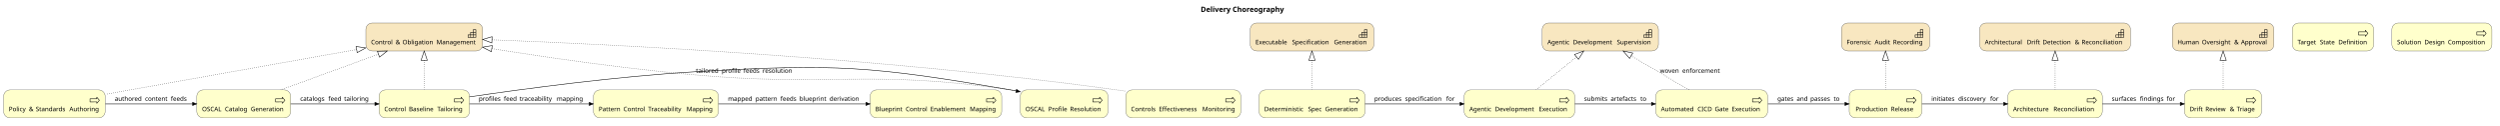
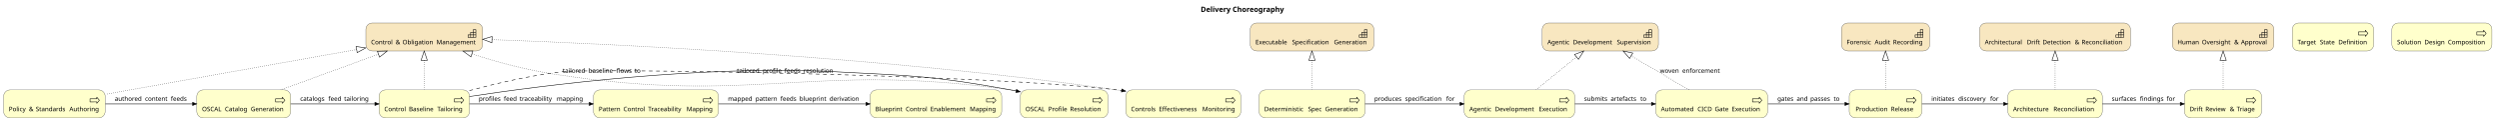
<svg xmlns="http://www.w3.org/2000/svg" version="1.1" data-diagram-type="DESCRIPTION" style="width:4819px;height:241px;background:#FFFFFF;" width="4819px" height="241px" viewBox="0 0 4819 241" zoomAndPan="magnify" preserveAspectRatio="none" contentStyleType="text/css">
  <defs />
  <g font-family="sans-serif" lengthAdjust="spacing">
    <g class="title" data-source-line="3">
      <text x="2315.392" y="22.995" fill="#000" font-size="14" textLength="181.604" font-weight="700">Delivery Choreography</text>
    </g>
    <g class="entity" data-qualified-name="e_idafba1b4ab1e756" id="ent0001" data-source-line="92">
      <rect x="2411" y="44.297" width="238.279" height="53.969" fill="#F8E7C0" style="stroke:#181818;stroke-width:0.5;" rx="12.5" ry="12.5" />
      <path d="M2631.196,56.661 A0.5,0.5 0 0 0 2630.692,57.161 L2630.692,61.686 L2626.19,61.665 A0.5,0.5 0 0 0 2625.689,62.165 L2625.689,66.718 L2621.161,66.718 A0.5,0.5 0 0 0 2620.661,67.221 L2620.708,72.157 A0.5,0.5 0 0 0 2621.208,72.651 L2636.222,72.651 A0.5,0.5 0 0 0 2636.722,72.151 L2636.699,57.184 A0.5,0.5 0 0 0 2636.201,56.684 M2631.692,57.663 L2635.698,57.683 L2635.704,61.71 L2631.692,61.69 M2626.689,62.667 L2630.692,62.686 L2630.692,66.718 L2626.689,66.718 M2631.692,62.69 L2635.698,62.71 L2635.698,66.718 L2631.692,66.718 M2621.665,67.718 L2625.689,67.718 L2625.689,71.651 L2621.705,71.651 M2626.689,67.718 L2630.693,67.718 L2630.693,71.627 L2626.689,71.627 M2631.693,67.718 L2635.714,67.718 L2635.722,71.651 L2631.693,71.651" fill="#000" />
      <text x="2421" y="85.436" fill="#000" font-size="12" textLength="66.662" font-family="Verdana">Executable</text>
      <text x="2487.662" y="85.436" fill="#000" font-size="12" font-family="Verdana"> </text>
      <text x="2491.477" y="85.436" fill="#000" font-size="12" textLength="77.045" font-family="Verdana">Specification</text>
      <text x="2568.521" y="85.436" fill="#000" font-size="12" font-family="Verdana"> </text>
      <text x="2572.336" y="85.436" fill="#000" font-size="12" textLength="66.943" font-family="Verdana">Generation</text>
    </g>
    <g class="entity" data-qualified-name="e_id4a1c34ab69d151" id="ent0002" data-source-line="92">
      <rect x="2974" y="44.297" width="223.988" height="53.969" fill="#F8E7C0" style="stroke:#181818;stroke-width:0.5;" rx="12.5" ry="12.5" />
      <path d="M3179.905,56.661 A0.5,0.5 0 0 0 3179.401,57.161 L3179.401,61.686 L3174.899,61.665 A0.5,0.5 0 0 0 3174.398,62.165 L3174.398,66.718 L3169.87,66.718 A0.5,0.5 0 0 0 3169.37,67.221 L3169.417,72.157 A0.5,0.5 0 0 0 3169.917,72.651 L3184.931,72.651 A0.5,0.5 0 0 0 3185.431,72.151 L3185.408,57.184 A0.5,0.5 0 0 0 3184.909,56.684 M3180.401,57.663 L3184.407,57.683 L3184.413,61.71 L3180.401,61.69 M3175.398,62.667 L3179.401,62.686 L3179.401,66.718 L3175.398,66.718 M3180.401,62.69 L3184.407,62.71 L3184.407,66.718 L3180.401,66.718 M3170.374,67.718 L3174.398,67.718 L3174.398,71.651 L3170.414,71.651 M3175.398,67.718 L3179.402,67.718 L3179.402,71.627 L3175.398,71.627 M3180.402,67.718 L3184.423,67.718 L3184.431,71.651 L3180.402,71.651" fill="#000" />
      <text x="2984" y="85.436" fill="#000" font-size="12" textLength="45.451" font-family="Verdana">Agentic</text>
      <text x="3029.451" y="85.436" fill="#000" font-size="12" font-family="Verdana"> </text>
      <text x="3033.266" y="85.436" fill="#000" font-size="12" textLength="80.783" font-family="Verdana">Development</text>
      <text x="3114.049" y="85.436" fill="#000" font-size="12" font-family="Verdana"> </text>
      <text x="3117.863" y="85.436" fill="#000" font-size="12" textLength="70.125" font-family="Verdana">Supervision</text>
    </g>
    <g class="entity" data-qualified-name="e_idc29413a2099958" id="ent0003" data-source-line="92">
      <rect x="3551" y="44.297" width="170.217" height="53.969" fill="#F8E7C0" style="stroke:#181818;stroke-width:0.5;" rx="12.5" ry="12.5" />
      <path d="M3703.134,56.661 A0.5,0.5 0 0 0 3702.63,57.161 L3702.63,61.686 L3698.128,61.665 A0.5,0.5 0 0 0 3697.626,62.165 L3697.626,66.718 L3693.099,66.718 A0.5,0.5 0 0 0 3692.598,67.221 L3692.645,72.157 A0.5,0.5 0 0 0 3693.146,72.651 L3708.16,72.651 A0.5,0.5 0 0 0 3708.66,72.151 L3708.636,57.184 A0.5,0.5 0 0 0 3708.138,56.684 M3703.63,57.663 L3707.636,57.683 L3707.642,61.71 L3703.63,61.69 M3698.626,62.667 L3702.63,62.686 L3702.63,66.718 L3698.626,66.718 M3703.63,62.69 L3707.636,62.71 L3707.636,66.718 L3703.63,66.718 M3693.603,67.718 L3697.626,67.718 L3697.626,71.651 L3693.642,71.651 M3698.626,67.718 L3702.63,67.718 L3702.63,71.627 L3698.626,71.627 M3703.63,67.718 L3707.652,67.718 L3707.659,71.651 L3703.63,71.651" fill="#000" />
      <text x="3561" y="85.436" fill="#000" font-size="12" textLength="50.35" font-family="Verdana">Forensic</text>
      <text x="3611.35" y="85.436" fill="#000" font-size="12" font-family="Verdana"> </text>
      <text x="3615.164" y="85.436" fill="#000" font-size="12" textLength="31.471" font-family="Verdana">Audit</text>
      <text x="3646.635" y="85.436" fill="#000" font-size="12" font-family="Verdana"> </text>
      <text x="3650.449" y="85.436" fill="#000" font-size="12" textLength="60.768" font-family="Verdana">Recording</text>
    </g>
    <g class="entity" data-qualified-name="e_id41aa3eb894c852" id="ent0004" data-source-line="92">
      <rect x="3817.5" y="44.297" width="290.85" height="53.969" fill="#F8E7C0" style="stroke:#181818;stroke-width:0.5;" rx="12.5" ry="12.5" />
      <path d="M4090.267,56.661 A0.5,0.5 0 0 0 4089.763,57.161 L4089.763,61.686 L4085.261,61.665 A0.5,0.5 0 0 0 4084.759,62.165 L4084.759,66.718 L4080.231,66.718 A0.5,0.5 0 0 0 4079.731,67.221 L4079.778,72.157 A0.5,0.5 0 0 0 4080.279,72.651 L4095.293,72.651 A0.5,0.5 0 0 0 4095.793,72.151 L4095.769,57.184 A0.5,0.5 0 0 0 4095.271,56.684 M4090.763,57.663 L4094.769,57.683 L4094.774,61.71 L4090.763,61.69 M4085.759,62.667 L4089.763,62.686 L4089.763,66.718 L4085.759,66.718 M4090.763,62.69 L4094.769,62.71 L4094.769,66.718 L4090.763,66.718 M4080.736,67.718 L4084.759,67.718 L4084.759,71.651 L4080.775,71.651 M4085.759,67.718 L4089.763,67.718 L4089.763,71.627 L4085.759,71.627 M4090.763,67.718 L4094.784,67.718 L4094.792,71.651 L4090.763,71.651" fill="#000" />
      <text x="3827.5" y="85.436" fill="#000" font-size="12" textLength="77.297" font-family="Verdana">Architectural</text>
      <text x="3904.797" y="85.436" fill="#000" font-size="12" font-family="Verdana"> </text>
      <text x="3908.611" y="85.436" fill="#000" font-size="12" textLength="26.438" font-family="Verdana">Drift</text>
      <text x="3935.049" y="85.436" fill="#000" font-size="12" font-family="Verdana"> </text>
      <text x="3938.863" y="85.436" fill="#000" font-size="12" textLength="58.295" font-family="Verdana">Detection</text>
      <text x="3997.158" y="85.436" fill="#000" font-size="12" font-family="Verdana"> </text>
      <text x="4000.973" y="85.436" fill="#000" font-size="12" font-family="Verdana">&amp;</text>
      <text x="4010.33" y="85.436" fill="#000" font-size="12" font-family="Verdana"> </text>
      <text x="4014.145" y="85.436" fill="#000" font-size="12" textLength="84.205" font-family="Verdana">Reconciliation</text>
    </g>
    <g class="entity" data-qualified-name="e_id08f340a094e552" id="ent0005" data-source-line="92">
      <rect x="4189" y="44.297" width="195.963" height="53.969" fill="#F8E7C0" style="stroke:#181818;stroke-width:0.5;" rx="12.5" ry="12.5" />
      <path d="M4366.88,56.661 A0.5,0.5 0 0 0 4366.376,57.161 L4366.376,61.686 L4361.874,61.665 A0.5,0.5 0 0 0 4361.372,62.165 L4361.372,66.718 L4356.845,66.718 A0.5,0.5 0 0 0 4356.345,67.221 L4356.392,72.157 A0.5,0.5 0 0 0 4356.892,72.651 L4371.906,72.651 A0.5,0.5 0 0 0 4372.406,72.151 L4372.382,57.184 A0.5,0.5 0 0 0 4371.884,56.684 M4367.376,57.663 L4371.382,57.683 L4371.388,61.71 L4367.376,61.69 M4362.372,62.667 L4366.376,62.686 L4366.376,66.718 L4362.372,66.718 M4367.376,62.69 L4371.382,62.71 L4371.382,66.718 L4367.376,66.718 M4357.349,67.718 L4361.372,67.718 L4361.372,71.651 L4357.388,71.651 M4362.372,67.718 L4366.376,67.718 L4366.376,71.627 L4362.372,71.627 M4367.376,67.718 L4371.398,67.718 L4371.406,71.651 L4367.376,71.651" fill="#000" />
      <text x="4199" y="85.436" fill="#000" font-size="12" textLength="43.277" font-family="Verdana">Human</text>
      <text x="4242.277" y="85.436" fill="#000" font-size="12" font-family="Verdana"> </text>
      <text x="4246.092" y="85.436" fill="#000" font-size="12" textLength="58.377" font-family="Verdana">Oversight</text>
      <text x="4304.469" y="85.436" fill="#000" font-size="12" font-family="Verdana"> </text>
      <text x="4308.283" y="85.436" fill="#000" font-size="12" font-family="Verdana">&amp;</text>
      <text x="4317.641" y="85.436" fill="#000" font-size="12" font-family="Verdana"> </text>
      <text x="4321.455" y="85.436" fill="#000" font-size="12" textLength="53.508" font-family="Verdana">Approval</text>
    </g>
    <g class="entity" data-qualified-name="e_id72468b5b403450" id="ent0006" data-source-line="92">
      <rect x="705.5" y="44.297" width="225.178" height="53.969" fill="#F8E7C0" style="stroke:#181818;stroke-width:0.5;" rx="12.5" ry="12.5" />
      <path d="M912.595,56.661 A0.5,0.5 0 0 0 912.091,57.161 L912.091,61.686 L907.589,61.665 A0.5,0.5 0 0 0 907.087,62.165 L907.087,66.718 L902.56,66.718 A0.5,0.5 0 0 0 902.059,67.221 L902.106,72.157 A0.5,0.5 0 0 0 902.607,72.651 L917.621,72.651 A0.5,0.5 0 0 0 918.121,72.151 L918.097,57.184 A0.5,0.5 0 0 0 917.599,56.684 M913.091,57.663 L917.097,57.683 L917.103,61.71 L913.091,61.69 M908.087,62.667 L912.091,62.686 L912.091,66.718 L908.087,66.718 M913.091,62.69 L917.097,62.71 L917.097,66.718 L913.091,66.718 M903.064,67.718 L907.087,67.718 L907.087,71.651 L903.103,71.651 M908.087,67.718 L912.091,67.718 L912.091,71.627 L908.087,71.627 M913.091,67.718 L917.113,67.718 L917.12,71.651 L913.091,71.651" fill="#000" />
      <text x="715.5" y="85.436" fill="#000" font-size="12" textLength="43.641" font-family="Verdana">Control</text>
      <text x="759.141" y="85.436" fill="#000" font-size="12" font-family="Verdana"> </text>
      <text x="762.955" y="85.436" fill="#000" font-size="12" font-family="Verdana">&amp;</text>
      <text x="772.313" y="85.436" fill="#000" font-size="12" font-family="Verdana"> </text>
      <text x="776.127" y="85.436" fill="#000" font-size="12" textLength="61.688" font-family="Verdana">Obligation</text>
      <text x="837.814" y="85.436" fill="#000" font-size="12" font-family="Verdana"> </text>
      <text x="841.629" y="85.436" fill="#000" font-size="12" textLength="79.049" font-family="Verdana">Management</text>
    </g>
    <g class="entity" data-qualified-name="e_id65467a0befb959" id="ent0007" data-source-line="127">
      <rect x="2428" y="173.297" width="204.283" height="53.969" fill="#FFC" style="stroke:#181818;stroke-width:0.5;" rx="12.5" ry="12.5" />
      <path d="M2616.012,186.797 A0.5,0.5 0 0 0 2615.684,187.271 L2615.709,189.908 L2603.152,189.912 A0.5,0.5 0 0 0 2602.652,190.412 L2602.649,196.461 A0.5,0.5 0 0 0 2603.151,196.961 L2615.68,196.914 L2615.68,199.24 A0.5,0.5 0 0 0 2616.562,199.561 L2621.556,193.607 A0.5,0.5 0 0 0 2621.558,192.967 L2616.568,186.947 A0.5,0.5 0 0 0 2616.012,186.797 M2616.698,188.67 L2620.524,193.285 L2616.68,197.865 L2616.68,196.412 A0.5,0.5 0 0 0 2616.178,195.912 L2603.649,195.959 L2603.653,190.912 L2616.214,190.908 A0.5,0.5 0 0 0 2616.714,190.404" fill="#000" />
      <text x="2438" y="214.436" fill="#000" font-size="12" textLength="80.496" font-family="Verdana">Deterministic</text>
      <text x="2518.496" y="214.436" fill="#000" font-size="12" font-family="Verdana"> </text>
      <text x="2522.311" y="214.436" fill="#000" font-size="12" textLength="29.215" font-family="Verdana">Spec</text>
      <text x="2551.525" y="214.436" fill="#000" font-size="12" font-family="Verdana"> </text>
      <text x="2555.34" y="214.436" fill="#000" font-size="12" textLength="66.943" font-family="Verdana">Generation</text>
    </g>
    <g class="entity" data-qualified-name="e_id0ee6a752deff52" id="ent0008" data-source-line="127">
      <rect x="2823.5" y="173.297" width="213.119" height="53.969" fill="#FFC" style="stroke:#181818;stroke-width:0.5;" rx="12.5" ry="12.5" />
      <path d="M3020.348,186.797 A0.5,0.5 0 0 0 3020.02,187.271 L3020.045,189.908 L3007.488,189.912 A0.5,0.5 0 0 0 3006.988,190.412 L3006.985,196.461 A0.5,0.5 0 0 0 3007.486,196.961 L3020.015,196.914 L3020.015,199.24 A0.5,0.5 0 0 0 3020.898,199.561 L3025.892,193.607 A0.5,0.5 0 0 0 3025.894,192.967 L3020.904,186.947 A0.5,0.5 0 0 0 3020.348,186.797 M3021.034,188.67 L3024.86,193.285 L3021.016,197.865 L3021.016,196.412 A0.5,0.5 0 0 0 3020.514,195.912 L3007.985,195.959 L3007.989,190.912 L3020.55,190.908 A0.5,0.5 0 0 0 3021.05,190.404" fill="#000" />
      <text x="2833.5" y="214.436" fill="#000" font-size="12" textLength="45.451" font-family="Verdana">Agentic</text>
      <text x="2878.951" y="214.436" fill="#000" font-size="12" font-family="Verdana"> </text>
      <text x="2882.766" y="214.436" fill="#000" font-size="12" textLength="80.783" font-family="Verdana">Development</text>
      <text x="2963.549" y="214.436" fill="#000" font-size="12" font-family="Verdana"> </text>
      <text x="2967.363" y="214.436" fill="#000" font-size="12" textLength="59.256" font-family="Verdana">Execution</text>
    </g>
    <g class="entity" data-qualified-name="e_id799f46ebb7e15b" id="ent0009" data-source-line="127">
      <rect x="3193" y="173.297" width="215.586" height="53.969" fill="#FFC" style="stroke:#181818;stroke-width:0.5;" rx="12.5" ry="12.5" />
      <path d="M3392.315,186.797 A0.5,0.5 0 0 0 3391.987,187.271 L3392.012,189.908 L3379.455,189.912 A0.5,0.5 0 0 0 3378.955,190.412 L3378.951,196.461 A0.5,0.5 0 0 0 3379.453,196.961 L3391.982,196.914 L3391.982,199.24 A0.5,0.5 0 0 0 3392.865,199.561 L3397.859,193.607 A0.5,0.5 0 0 0 3397.861,192.967 L3392.871,186.947 A0.5,0.5 0 0 0 3392.314,186.797 M3393,188.67 L3396.827,193.285 L3392.983,197.865 L3392.983,196.412 A0.5,0.5 0 0 0 3392.481,195.912 L3379.952,195.959 L3379.956,190.912 L3392.517,190.908 A0.5,0.5 0 0 0 3393.017,190.404" fill="#000" />
      <text x="3203" y="214.436" fill="#000" font-size="12" textLength="66.609" font-family="Verdana">Automated</text>
      <text x="3269.609" y="214.436" fill="#000" font-size="12" font-family="Verdana"> </text>
      <text x="3273.424" y="214.436" fill="#000" font-size="12" textLength="29.537" font-family="Verdana">CICD</text>
      <text x="3302.961" y="214.436" fill="#000" font-size="12" font-family="Verdana"> </text>
      <text x="3306.775" y="214.436" fill="#000" font-size="12" textLength="28.74" font-family="Verdana">Gate</text>
      <text x="3335.516" y="214.436" fill="#000" font-size="12" font-family="Verdana"> </text>
      <text x="3339.33" y="214.436" fill="#000" font-size="12" textLength="59.256" font-family="Verdana">Execution</text>
    </g>
    <g class="entity" data-qualified-name="e_id9459a13c29ec5d" id="ent0010" data-source-line="127">
      <rect x="3566" y="173.297" width="140" height="53.969" fill="#FFC" style="stroke:#181818;stroke-width:0.5;" rx="12.5" ry="12.5" />
      <path d="M3689.729,186.797 A0.5,0.5 0 0 0 3689.401,187.271 L3689.426,189.908 L3676.869,189.912 A0.5,0.5 0 0 0 3676.369,190.412 L3676.365,196.461 A0.5,0.5 0 0 0 3676.867,196.961 L3689.396,196.914 L3689.396,199.24 A0.5,0.5 0 0 0 3690.279,199.561 L3695.273,193.607 A0.5,0.5 0 0 0 3695.275,192.967 L3690.285,186.947 A0.5,0.5 0 0 0 3689.728,186.797 M3690.415,188.67 L3694.241,193.285 L3690.397,197.865 L3690.397,196.412 A0.5,0.5 0 0 0 3689.895,195.912 L3677.366,195.959 L3677.37,190.912 L3689.931,190.908 A0.5,0.5 0 0 0 3690.431,190.404" fill="#000" />
      <text x="3578.221" y="214.436" fill="#000" font-size="12" textLength="64.318" font-family="Verdana">Production</text>
      <text x="3642.539" y="214.436" fill="#000" font-size="12" font-family="Verdana"> </text>
      <text x="3646.354" y="214.436" fill="#000" font-size="12" textLength="47.426" font-family="Verdana">Release</text>
    </g>
    <g class="entity" data-qualified-name="e_id3a7a27eefeb751" id="ent0011" data-source-line="127">
      <rect x="3872" y="173.297" width="182.012" height="53.969" fill="#FFC" style="stroke:#181818;stroke-width:0.5;" rx="12.5" ry="12.5" />
      <path d="M4037.741,186.797 A0.5,0.5 0 0 0 4037.413,187.271 L4037.438,189.908 L4024.881,189.912 A0.5,0.5 0 0 0 4024.381,190.412 L4024.377,196.461 A0.5,0.5 0 0 0 4024.879,196.961 L4037.408,196.914 L4037.408,199.24 A0.5,0.5 0 0 0 4038.291,199.561 L4043.285,193.607 A0.5,0.5 0 0 0 4043.287,192.967 L4038.297,186.947 A0.5,0.5 0 0 0 4037.74,186.797 M4038.426,188.67 L4042.252,193.285 L4038.409,197.865 L4038.409,196.412 A0.5,0.5 0 0 0 4037.907,195.912 L4025.378,195.959 L4025.382,190.912 L4037.943,190.908 A0.5,0.5 0 0 0 4038.443,190.404" fill="#000" />
      <text x="3882" y="214.436" fill="#000" font-size="12" textLength="73.992" font-family="Verdana">Architecture</text>
      <text x="3955.992" y="214.436" fill="#000" font-size="12" font-family="Verdana"> </text>
      <text x="3959.807" y="214.436" fill="#000" font-size="12" textLength="84.205" font-family="Verdana">Reconciliation</text>
    </g>
    <g class="entity" data-qualified-name="e_id33612ed603b85e" id="ent0012" data-source-line="127">
      <rect x="4212.5" y="173.297" width="148.543" height="53.969" fill="#FFC" style="stroke:#181818;stroke-width:0.5;" rx="12.5" ry="12.5" />
      <path d="M4344.772,186.797 A0.5,0.5 0 0 0 4344.444,187.271 L4344.469,189.908 L4331.912,189.912 A0.5,0.5 0 0 0 4331.412,190.412 L4331.408,196.461 A0.5,0.5 0 0 0 4331.91,196.961 L4344.439,196.914 L4344.439,199.24 A0.5,0.5 0 0 0 4345.322,199.561 L4350.316,193.607 A0.5,0.5 0 0 0 4350.318,192.967 L4345.328,186.947 A0.5,0.5 0 0 0 4344.771,186.797 M4345.458,188.67 L4349.284,193.285 L4345.44,197.865 L4345.44,196.412 A0.5,0.5 0 0 0 4344.938,195.912 L4332.409,195.959 L4332.413,190.912 L4344.974,190.908 A0.5,0.5 0 0 0 4345.474,190.404" fill="#000" />
      <text x="4222.5" y="214.436" fill="#000" font-size="12" textLength="26.438" font-family="Verdana">Drift</text>
      <text x="4248.938" y="214.436" fill="#000" font-size="12" font-family="Verdana"> </text>
      <text x="4252.752" y="214.436" fill="#000" font-size="12" textLength="43.354" font-family="Verdana">Review</text>
      <text x="4296.105" y="214.436" fill="#000" font-size="12" font-family="Verdana"> </text>
      <text x="4299.92" y="214.436" fill="#000" font-size="12" font-family="Verdana">&amp;</text>
      <text x="4309.277" y="214.436" fill="#000" font-size="12" font-family="Verdana"> </text>
      <text x="4313.092" y="214.436" fill="#000" font-size="12" textLength="37.951" font-family="Verdana">Triage</text>
    </g>
    <g class="entity" data-qualified-name="e_id395c9c2923aa56" id="ent0013" data-source-line="127">
      <rect x="4420.5" y="44.297" width="156.822" height="53.969" fill="#FFC" style="stroke:#181818;stroke-width:0.5;" rx="12.5" ry="12.5" />
      <path d="M4561.051,57.797 A0.5,0.5 0 0 0 4560.723,58.271 L4560.749,60.908 L4548.192,60.912 A0.5,0.5 0 0 0 4547.692,61.412 L4547.688,67.461 A0.5,0.5 0 0 0 4548.19,67.961 L4560.719,67.914 L4560.719,70.24 A0.5,0.5 0 0 0 4561.601,70.561 L4566.595,64.607 A0.5,0.5 0 0 0 4566.597,63.967 L4561.607,57.947 A0.5,0.5 0 0 0 4561.051,57.797 M4561.737,59.67 L4565.563,64.285 L4561.719,68.865 L4561.719,67.412 A0.5,0.5 0 0 0 4561.217,66.912 L4548.688,66.959 L4548.692,61.912 L4561.253,61.908 A0.5,0.5 0 0 0 4561.753,61.404" fill="#000" />
      <text x="4430.5" y="85.436" fill="#000" font-size="12" textLength="39.322" font-family="Verdana">Target</text>
      <text x="4469.822" y="85.436" fill="#000" font-size="12" font-family="Verdana"> </text>
      <text x="4473.637" y="85.436" fill="#000" font-size="12" textLength="31.764" font-family="Verdana">State</text>
      <text x="4505.4" y="85.436" fill="#000" font-size="12" font-family="Verdana"> </text>
      <text x="4509.215" y="85.436" fill="#000" font-size="12" textLength="58.107" font-family="Verdana">Definition</text>
    </g>
    <g class="entity" data-qualified-name="e_id4991c823f6d55b" id="ent0014" data-source-line="127">
      <rect x="4612.5" y="44.297" width="192.887" height="53.969" fill="#FFC" style="stroke:#181818;stroke-width:0.5;" rx="12.5" ry="12.5" />
      <path d="M4789.116,57.797 A0.5,0.5 0 0 0 4788.788,58.271 L4788.813,60.908 L4776.256,60.912 A0.5,0.5 0 0 0 4775.756,61.412 L4775.752,67.461 A0.5,0.5 0 0 0 4776.254,67.961 L4788.783,67.914 L4788.783,70.24 A0.5,0.5 0 0 0 4789.666,70.561 L4794.66,64.607 A0.5,0.5 0 0 0 4794.662,63.967 L4789.672,57.947 A0.5,0.5 0 0 0 4789.115,57.797 M4789.801,59.67 L4793.627,64.285 L4789.784,68.865 L4789.784,67.412 A0.5,0.5 0 0 0 4789.282,66.912 L4776.753,66.959 L4776.757,61.912 L4789.318,61.908 A0.5,0.5 0 0 0 4789.818,61.404" fill="#000" />
      <text x="4622.5" y="85.436" fill="#000" font-size="12" textLength="48.885" font-family="Verdana">Solution</text>
      <text x="4671.385" y="85.436" fill="#000" font-size="12" font-family="Verdana"> </text>
      <text x="4675.199" y="85.436" fill="#000" font-size="12" textLength="41.432" font-family="Verdana">Design</text>
      <text x="4716.631" y="85.436" fill="#000" font-size="12" font-family="Verdana"> </text>
      <text x="4720.445" y="85.436" fill="#000" font-size="12" textLength="74.941" font-family="Verdana">Composition</text>
    </g>
    <g class="entity" data-qualified-name="e_id14fa9f783d5350" id="ent0015" data-source-line="127">
      <rect x="7" y="173.297" width="195.758" height="53.969" fill="#FFC" style="stroke:#181818;stroke-width:0.5;" rx="12.5" ry="12.5" />
      <path d="M186.487,186.797 A0.5,0.5 0 0 0 186.159,187.271 L186.184,189.908 L173.627,189.912 A0.5,0.5 0 0 0 173.127,190.412 L173.123,196.461 A0.5,0.5 0 0 0 173.625,196.961 L186.154,196.914 L186.154,199.24 A0.5,0.5 0 0 0 187.037,199.561 L192.031,193.607 A0.5,0.5 0 0 0 192.033,192.967 L187.043,186.947 A0.5,0.5 0 0 0 186.486,186.797 M187.172,188.67 L190.999,193.285 L187.155,197.865 L187.155,196.412 A0.5,0.5 0 0 0 186.653,195.912 L174.124,195.959 L174.128,190.912 L186.689,190.908 A0.5,0.5 0 0 0 187.189,190.404" fill="#000" />
      <text x="17" y="214.436" fill="#000" font-size="12" textLength="34.945" font-family="Verdana">Policy</text>
      <text x="51.945" y="214.436" fill="#000" font-size="12" font-family="Verdana"> </text>
      <text x="55.76" y="214.436" fill="#000" font-size="12" font-family="Verdana">&amp;</text>
      <text x="65.117" y="214.436" fill="#000" font-size="12" font-family="Verdana"> </text>
      <text x="68.932" y="214.436" fill="#000" font-size="12" textLength="61.055" font-family="Verdana">Standards</text>
      <text x="129.986" y="214.436" fill="#000" font-size="12" font-family="Verdana"> </text>
      <text x="133.801" y="214.436" fill="#000" font-size="12" textLength="58.957" font-family="Verdana">Authoring</text>
    </g>
    <g class="entity" data-qualified-name="e_idfeca8b2013795e" id="ent0016" data-source-line="127">
      <rect x="379.5" y="173.297" width="180.992" height="53.969" fill="#FFC" style="stroke:#181818;stroke-width:0.5;" rx="12.5" ry="12.5" />
      <path d="M544.221,186.797 A0.5,0.5 0 0 0 543.893,187.271 L543.918,189.908 L531.361,189.912 A0.5,0.5 0 0 0 530.861,190.412 L530.858,196.461 A0.5,0.5 0 0 0 531.36,196.961 L543.889,196.914 L543.889,199.24 A0.5,0.5 0 0 0 544.771,199.561 L549.765,193.607 A0.5,0.5 0 0 0 549.767,192.967 L544.777,186.947 A0.5,0.5 0 0 0 544.221,186.797 M544.907,188.67 L548.733,193.285 L544.889,197.865 L544.889,196.412 A0.5,0.5 0 0 0 544.387,195.912 L531.858,195.959 L531.862,190.912 L544.423,190.908 A0.5,0.5 0 0 0 544.923,190.404" fill="#000" />
      <text x="389.5" y="214.436" fill="#000" font-size="12" textLength="40.336" font-family="Verdana">OSCAL</text>
      <text x="429.836" y="214.436" fill="#000" font-size="12" font-family="Verdana"> </text>
      <text x="433.65" y="214.436" fill="#000" font-size="12" textLength="46.084" font-family="Verdana">Catalog</text>
      <text x="479.734" y="214.436" fill="#000" font-size="12" font-family="Verdana"> </text>
      <text x="483.549" y="214.436" fill="#000" font-size="12" textLength="66.943" font-family="Verdana">Generation</text>
    </g>
    <g class="entity" data-qualified-name="e_id5bcc1abc98d154" id="ent0017" data-source-line="127">
      <rect x="731" y="173.297" width="174.33" height="53.969" fill="#FFC" style="stroke:#181818;stroke-width:0.5;" rx="12.5" ry="12.5" />
      <path d="M889.059,186.797 A0.5,0.5 0 0 0 888.731,187.271 L888.756,189.908 L876.199,189.912 A0.5,0.5 0 0 0 875.699,190.412 L875.695,196.461 A0.5,0.5 0 0 0 876.197,196.961 L888.726,196.914 L888.726,199.24 A0.5,0.5 0 0 0 889.609,199.561 L894.603,193.607 A0.5,0.5 0 0 0 894.605,192.967 L889.615,186.947 A0.5,0.5 0 0 0 889.058,186.797 M889.745,188.67 L893.571,193.285 L889.727,197.865 L889.727,196.412 A0.5,0.5 0 0 0 889.225,195.912 L876.696,195.959 L876.7,190.912 L889.261,190.908 A0.5,0.5 0 0 0 889.761,190.404" fill="#000" />
      <text x="741" y="214.436" fill="#000" font-size="12" textLength="43.641" font-family="Verdana">Control</text>
      <text x="784.641" y="214.436" fill="#000" font-size="12" font-family="Verdana"> </text>
      <text x="788.455" y="214.436" fill="#000" font-size="12" textLength="50.877" font-family="Verdana">Baseline</text>
      <text x="839.332" y="214.436" fill="#000" font-size="12" font-family="Verdana"> </text>
      <text x="843.146" y="214.436" fill="#000" font-size="12" textLength="52.184" font-family="Verdana">Tailoring</text>
    </g>
    <g class="entity" data-qualified-name="e_id57b0ad85b82a5e" id="ent0018" data-source-line="127">
      <rect x="1967.5" y="173.297" width="168.992" height="53.969" fill="#FFC" style="stroke:#181818;stroke-width:0.5;" rx="12.5" ry="12.5" />
      <path d="M2120.221,186.797 A0.5,0.5 0 0 0 2119.893,187.271 L2119.918,189.908 L2107.361,189.912 A0.5,0.5 0 0 0 2106.861,190.412 L2106.858,196.461 A0.5,0.5 0 0 0 2107.36,196.961 L2119.889,196.914 L2119.889,199.24 A0.5,0.5 0 0 0 2120.771,199.561 L2125.765,193.607 A0.5,0.5 0 0 0 2125.767,192.967 L2120.777,186.947 A0.5,0.5 0 0 0 2120.221,186.797 M2120.907,188.67 L2124.733,193.285 L2120.889,197.865 L2120.889,196.412 A0.5,0.5 0 0 0 2120.387,195.912 L2107.858,195.959 L2107.862,190.912 L2120.423,190.908 A0.5,0.5 0 0 0 2120.923,190.404" fill="#000" />
      <text x="1977.5" y="214.436" fill="#000" font-size="12" textLength="40.336" font-family="Verdana">OSCAL</text>
      <text x="2017.836" y="214.436" fill="#000" font-size="12" font-family="Verdana"> </text>
      <text x="2021.65" y="214.436" fill="#000" font-size="12" textLength="37.787" font-family="Verdana">Profile</text>
      <text x="2059.438" y="214.436" fill="#000" font-size="12" font-family="Verdana"> </text>
      <text x="2063.252" y="214.436" fill="#000" font-size="12" textLength="63.24" font-family="Verdana">Resolution</text>
    </g>
    <g class="entity" data-qualified-name="e_id65065ee24d3c54" id="ent0019" data-source-line="127">
      <rect x="1144.5" y="173.297" width="240.881" height="53.969" fill="#FFC" style="stroke:#181818;stroke-width:0.5;" rx="12.5" ry="12.5" />
      <path d="M1369.11,186.797 A0.5,0.5 0 0 0 1368.782,187.271 L1368.807,189.908 L1356.25,189.912 A0.5,0.5 0 0 0 1355.75,190.412 L1355.746,196.461 A0.5,0.5 0 0 0 1356.248,196.961 L1368.777,196.914 L1368.777,199.24 A0.5,0.5 0 0 0 1369.66,199.561 L1374.654,193.607 A0.5,0.5 0 0 0 1374.656,192.967 L1369.666,186.947 A0.5,0.5 0 0 0 1369.109,186.797 M1369.795,188.67 L1373.622,193.285 L1369.778,197.865 L1369.778,196.412 A0.5,0.5 0 0 0 1369.276,195.912 L1356.747,195.959 L1356.751,190.912 L1369.312,190.908 A0.5,0.5 0 0 0 1369.812,190.404" fill="#000" />
      <text x="1154.5" y="214.436" fill="#000" font-size="12" textLength="43.922" font-family="Verdana">Pattern</text>
      <text x="1198.422" y="214.436" fill="#000" font-size="12" font-family="Verdana"> </text>
      <text x="1202.236" y="214.436" fill="#000" font-size="12" textLength="43.641" font-family="Verdana">Control</text>
      <text x="1245.877" y="214.436" fill="#000" font-size="12" font-family="Verdana"> </text>
      <text x="1249.691" y="214.436" fill="#000" font-size="12" textLength="70.377" font-family="Verdana">Traceability</text>
      <text x="1320.068" y="214.436" fill="#000" font-size="12" font-family="Verdana"> </text>
      <text x="1323.883" y="214.436" fill="#000" font-size="12" textLength="51.498" font-family="Verdana">Mapping</text>
    </g>
    <g class="entity" data-qualified-name="e_id378927722a8d5a" id="ent0020" data-source-line="127">
      <rect x="1678" y="173.297" width="253.59" height="53.969" fill="#FFC" style="stroke:#181818;stroke-width:0.5;" rx="12.5" ry="12.5" />
      <path d="M1915.319,186.797 A0.5,0.5 0 0 0 1914.991,187.271 L1915.016,189.908 L1902.459,189.912 A0.5,0.5 0 0 0 1901.959,190.412 L1901.955,196.461 A0.5,0.5 0 0 0 1902.457,196.961 L1914.986,196.914 L1914.986,199.24 A0.5,0.5 0 0 0 1915.869,199.561 L1920.863,193.607 A0.5,0.5 0 0 0 1920.865,192.967 L1915.875,186.947 A0.5,0.5 0 0 0 1915.318,186.797 M1916.004,188.67 L1919.831,193.285 L1915.987,197.865 L1915.987,196.412 A0.5,0.5 0 0 0 1915.485,195.912 L1902.956,195.959 L1902.96,190.912 L1915.521,190.908 A0.5,0.5 0 0 0 1916.021,190.404" fill="#000" />
      <text x="1688" y="214.436" fill="#000" font-size="12" textLength="54.75" font-family="Verdana">Blueprint</text>
      <text x="1742.75" y="214.436" fill="#000" font-size="12" font-family="Verdana"> </text>
      <text x="1746.564" y="214.436" fill="#000" font-size="12" textLength="43.641" font-family="Verdana">Control</text>
      <text x="1790.205" y="214.436" fill="#000" font-size="12" font-family="Verdana"> </text>
      <text x="1794.02" y="214.436" fill="#000" font-size="12" textLength="72.258" font-family="Verdana">Enablement</text>
      <text x="1866.277" y="214.436" fill="#000" font-size="12" font-family="Verdana"> </text>
      <text x="1870.092" y="214.436" fill="#000" font-size="12" textLength="51.498" font-family="Verdana">Mapping</text>
    </g>
    <g class="entity" data-qualified-name="e_id18a08f8aff8057" id="ent0021" data-source-line="127">
      <rect x="2171" y="173.297" width="221.721" height="53.969" fill="#FFC" style="stroke:#181818;stroke-width:0.5;" rx="12.5" ry="12.5" />
      <path d="M2376.45,186.797 A0.5,0.5 0 0 0 2376.122,187.271 L2376.147,189.908 L2363.59,189.912 A0.5,0.5 0 0 0 2363.09,190.412 L2363.086,196.461 A0.5,0.5 0 0 0 2363.588,196.961 L2376.117,196.914 L2376.117,199.24 A0.5,0.5 0 0 0 2377,199.561 L2381.994,193.607 A0.5,0.5 0 0 0 2381.996,192.967 L2377.006,186.947 A0.5,0.5 0 0 0 2376.449,186.797 M2377.135,188.67 L2380.961,193.285 L2377.118,197.865 L2377.118,196.412 A0.5,0.5 0 0 0 2376.616,195.912 L2364.087,195.959 L2364.091,190.912 L2376.652,190.908 A0.5,0.5 0 0 0 2377.152,190.404" fill="#000" />
      <text x="2181" y="214.436" fill="#000" font-size="12" textLength="49.893" font-family="Verdana">Controls</text>
      <text x="2230.893" y="214.436" fill="#000" font-size="12" font-family="Verdana"> </text>
      <text x="2234.707" y="214.436" fill="#000" font-size="12" textLength="80.027" font-family="Verdana">Effectiveness</text>
      <text x="2314.734" y="214.436" fill="#000" font-size="12" font-family="Verdana"> </text>
      <text x="2318.549" y="214.436" fill="#000" font-size="12" textLength="64.172" font-family="Verdana">Monitoring</text>
    </g>
    <g class="link" data-entity-1="ent0001" data-entity-2="ent0007" id="lnk23" data-source-line="349" data-link-type="extension">
      <path d="M2530,116.307 C2530,138.077 2530,151.007 2530,172.887" style="stroke:#000;stroke-width:1;stroke-dasharray:1,3;" fill="none" id="e_idafba1b4ab1e756-backto-e_id65467a0befb959" />
      <polygon points="2530,98.307,2524,116.307,2536,116.307,2530,98.307" fill="none" style="stroke:#000;stroke-width:1;stroke-linejoin:miter;stroke-miterlimit:10;" />
      <text x="2531" y="140.436" fill="#000" font-size="12" font-family="Verdana"> </text>
    </g>
    <g class="link" data-entity-1="ent0002" data-entity-2="ent0009" id="lnk25" data-source-line="349" data-link-type="extension">
      <path d="M3145.529,107.46 C3182.509,129.3 3219.6,151.217 3256.66,173.107" style="stroke:#000;stroke-width:1;stroke-dasharray:1,3;" fill="none" id="e_id4a1c34ab69d151-backto-e_id799f46ebb7e15b" />
      <polygon points="3130.03,98.307,3142.478,112.627,3148.58,102.294,3130.03,98.307" fill="none" style="stroke:#000;stroke-width:1;stroke-linejoin:miter;stroke-miterlimit:10;" />
      <text x="3201" y="140.436" fill="#000" font-size="12" textLength="39.246" font-family="Verdana">woven</text>
      <text x="3240.246" y="140.436" fill="#000" font-size="12" font-family="Verdana"> </text>
      <text x="3244.061" y="140.436" fill="#000" font-size="12" textLength="76.852" font-family="Verdana">enforcement</text>
    </g>
    <g class="link" data-entity-1="ent0004" data-entity-2="ent0011" id="lnk27" data-source-line="349" data-link-type="extension">
      <path d="M3963,116.307 C3963,138.077 3963,151.007 3963,172.887" style="stroke:#000;stroke-width:1;stroke-dasharray:1,3;" fill="none" id="e_id41aa3eb894c852-backto-e_id3a7a27eefeb751" />
      <polygon points="3963,98.307,3957,116.307,3969,116.307,3963,98.307" fill="none" style="stroke:#000;stroke-width:1;stroke-linejoin:miter;stroke-miterlimit:10;" />
      <text x="3964" y="140.436" fill="#000" font-size="12" font-family="Verdana"> </text>
    </g>
    <g class="link" data-entity-1="ent0006" data-entity-2="ent0015" id="lnk29" data-source-line="349" data-link-type="extension">
      <path d="M687.699,95.503 C549.369,120.143 334.63,158.397 203.23,181.797" style="stroke:#000;stroke-width:1;stroke-dasharray:1,3;" fill="none" id="e_id72468b5b403450-backto-e_id14fa9f783d5350" />
      <polygon points="705.42,92.347,686.647,89.596,688.751,101.41,705.42,92.347" fill="none" style="stroke:#000;stroke-width:1;stroke-linejoin:miter;stroke-miterlimit:10;" />
      <text x="484" y="140.436" fill="#000" font-size="12" font-family="Verdana"> </text>
    </g>
    <g class="link" data-entity-1="ent0006" data-entity-2="ent0016" id="lnk31" data-source-line="349" data-link-type="extension">
      <path d="M729.831,104.477 C669.871,126.357 601.48,151.317 541.47,173.217" style="stroke:#000;stroke-width:1;stroke-dasharray:1,3;" fill="none" id="e_id72468b5b403450-backto-e_idfeca8b2013795e" />
      <polygon points="746.74,98.307,727.774,98.841,731.887,110.114,746.74,98.307" fill="none" style="stroke:#000;stroke-width:1;stroke-linejoin:miter;stroke-miterlimit:10;" />
      <text x="656" y="140.436" fill="#000" font-size="12" font-family="Verdana"> </text>
    </g>
    <g class="link" data-entity-1="ent0006" data-entity-2="ent0017" id="lnk33" data-source-line="349" data-link-type="extension">
      <path d="M818,116.307 C818,138.077 818,151.007 818,172.887" style="stroke:#000;stroke-width:1;stroke-dasharray:1,3;" fill="none" id="e_id72468b5b403450-backto-e_id5bcc1abc98d154" />
      <polygon points="818,98.307,812,116.307,824,116.307,818,98.307" fill="none" style="stroke:#000;stroke-width:1;stroke-linejoin:miter;stroke-miterlimit:10;" />
      <text x="819" y="140.436" fill="#000" font-size="12" font-family="Verdana"> </text>
    </g>
    <g class="link" data-entity-1="ent0006" data-entity-2="ent0018" id="lnk35" data-source-line="349" data-link-type="extension">
-       <path d="M948.367,93.759 C1051.487,110.129 1190.71,130.447 1328,143.297 C1603.12,169.037 1675.69,132.617 1949,173.297 C1955.02,174.197 1961.2,175.287 1967.4,176.517" style="stroke:#000;stroke-width:1;stroke-dasharray:1,3;" fill="none" id="e_id72468b5b403450-backto-e_id57b0ad85b82a5e" />
-       <polygon points="930.59,90.937,947.427,99.685,949.308,87.833,930.59,90.937" fill="none" style="stroke:#000;stroke-width:1;stroke-linejoin:miter;stroke-miterlimit:10;" />
-       <text x="1329" y="140.436" fill="#000" font-size="12" font-family="Verdana"> </text>
+       <path d="M909.918,103.922 C959.738,120.022 1009.91,133.827 1071,143.297 C1456.84,203.137 1562.41,118.537 1949,173.297 C1955.03,174.147 1961.21,175.217 1967.41,176.427" style="stroke:#000;stroke-width:1;stroke-dasharray:1,3;" fill="none" id="e_id72468b5b403450-backto-e_id57b0ad85b82a5e" />
+       <polygon points="892.79,98.387,908.073,109.631,911.763,98.213,892.79,98.387" fill="none" style="stroke:#000;stroke-width:1;stroke-linejoin:miter;stroke-miterlimit:10;" />
+       <text x="1072" y="140.436" fill="#000" font-size="12" font-family="Verdana"> </text>
    </g>
    <g class="link" data-entity-1="ent0002" data-entity-2="ent0008" id="lnk37" data-source-line="349" data-link-type="extension">
      <path d="M3040.09,109.67 C3013.26,131.51 2989.06,151.217 2962.17,173.107" style="stroke:#000;stroke-width:1;stroke-dasharray:1,3;" fill="none" id="e_id4a1c34ab69d151-backto-e_id0ee6a752deff52" />
      <polygon points="3054.05,98.307,3036.303,105.017,3043.878,114.324,3054.05,98.307" fill="none" style="stroke:#000;stroke-width:1;stroke-linejoin:miter;stroke-miterlimit:10;" />
      <text x="3014" y="140.436" fill="#000" font-size="12" font-family="Verdana"> </text>
    </g>
    <g class="link" data-entity-1="ent0003" data-entity-2="ent0010" id="lnk39" data-source-line="349" data-link-type="extension">
      <path d="M3636,116.307 C3636,138.077 3636,151.007 3636,172.887" style="stroke:#000;stroke-width:1;stroke-dasharray:1,3;" fill="none" id="e_idc29413a2099958-backto-e_id9459a13c29ec5d" />
      <polygon points="3636,98.307,3630,116.307,3642,116.307,3636,98.307" fill="none" style="stroke:#000;stroke-width:1;stroke-linejoin:miter;stroke-miterlimit:10;" />
      <text x="3637" y="140.436" fill="#000" font-size="12" font-family="Verdana"> </text>
    </g>
    <g class="link" data-entity-1="ent0005" data-entity-2="ent0012" id="lnk41" data-source-line="349" data-link-type="extension">
      <path d="M4287,116.307 C4287,138.077 4287,151.007 4287,172.887" style="stroke:#000;stroke-width:1;stroke-dasharray:1,3;" fill="none" id="e_id08f340a094e552-backto-e_id33612ed603b85e" />
      <polygon points="4287,98.307,4281,116.307,4293,116.307,4287,98.307" fill="none" style="stroke:#000;stroke-width:1;stroke-linejoin:miter;stroke-miterlimit:10;" />
      <text x="4288" y="140.436" fill="#000" font-size="12" font-family="Verdana"> </text>
    </g>
    <g class="link" data-entity-1="ent0007" data-entity-2="ent0008" id="lnk42" data-source-line="349" data-link-type="dependency">
      <path d="M2632.23,200.297 C2690.79,200.297 2756.19,200.297 2815.46,200.297" style="stroke:#000;stroke-width:1;" fill="none" id="e_id65467a0befb959-to-e_id0ee6a752deff52" />
      <polygon points="2823.46,200.297,2815.46,197.297,2815.46,203.297,2823.46,200.297" fill="#000" style="stroke:#000;stroke-width:1;stroke-linejoin:miter;stroke-miterlimit:10;" />
      <text x="2650.25" y="194.436" fill="#000" font-size="12" textLength="55.348" font-family="Verdana">produces</text>
      <text x="2705.598" y="194.436" fill="#000" font-size="12" font-family="Verdana"> </text>
      <text x="2709.412" y="194.436" fill="#000" font-size="12" textLength="75.68" font-family="Verdana">specification</text>
      <text x="2785.092" y="194.436" fill="#000" font-size="12" font-family="Verdana"> </text>
      <text x="2788.906" y="194.436" fill="#000" font-size="12" textLength="16.5" font-family="Verdana">for</text>
    </g>
    <g class="link" data-entity-1="ent0008" data-entity-2="ent0009" id="lnk43" data-source-line="349" data-link-type="dependency">
      <path d="M3036.81,200.297 C3085.72,200.297 3135.6,200.297 3184.69,200.297" style="stroke:#000;stroke-width:1;" fill="none" id="e_id0ee6a752deff52-to-e_id799f46ebb7e15b" />
      <polygon points="3192.69,200.297,3184.69,197.297,3184.69,203.297,3192.69,200.297" fill="#000" style="stroke:#000;stroke-width:1;stroke-linejoin:miter;stroke-miterlimit:10;" />
      <text x="3054.75" y="194.436" fill="#000" font-size="12" textLength="47.455" font-family="Verdana">submits</text>
      <text x="3102.205" y="194.436" fill="#000" font-size="12" font-family="Verdana"> </text>
      <text x="3106.02" y="194.436" fill="#000" font-size="12" textLength="53.508" font-family="Verdana">artefacts</text>
      <text x="3159.527" y="194.436" fill="#000" font-size="12" font-family="Verdana"> </text>
      <text x="3163.342" y="194.436" fill="#000" font-size="12" textLength="12.047" font-family="Verdana">to</text>
    </g>
    <g class="link" data-entity-1="ent0009" data-entity-2="ent0010" id="lnk44" data-source-line="349" data-link-type="dependency">
      <path d="M3409.3,200.297 C3460.63,200.297 3512.47,200.297 3557.77,200.297" style="stroke:#000;stroke-width:1;" fill="none" id="e_id799f46ebb7e15b-to-e_id9459a13c29ec5d" />
      <polygon points="3565.77,200.297,3557.77,197.297,3557.77,203.297,3565.77,200.297" fill="#000" style="stroke:#000;stroke-width:1;stroke-linejoin:miter;stroke-miterlimit:10;" />
      <text x="3427.5" y="194.436" fill="#000" font-size="12" textLength="33.311" font-family="Verdana">gates</text>
      <text x="3460.811" y="194.436" fill="#000" font-size="12" font-family="Verdana"> </text>
      <text x="3464.625" y="194.436" fill="#000" font-size="12" textLength="22.576" font-family="Verdana">and</text>
      <text x="3487.201" y="194.436" fill="#000" font-size="12" font-family="Verdana"> </text>
      <text x="3491.016" y="194.436" fill="#000" font-size="12" textLength="41.109" font-family="Verdana">passes</text>
      <text x="3532.125" y="194.436" fill="#000" font-size="12" font-family="Verdana"> </text>
      <text x="3535.939" y="194.436" fill="#000" font-size="12" textLength="12.047" font-family="Verdana">to</text>
    </g>
    <g class="link" data-entity-1="ent0010" data-entity-2="ent0011" id="lnk45" data-source-line="349" data-link-type="dependency">
      <path d="M3706.15,200.297 C3754.57,200.297 3811.41,200.297 3863.83,200.297" style="stroke:#000;stroke-width:1;" fill="none" id="e_id9459a13c29ec5d-to-e_id3a7a27eefeb751" />
      <polygon points="3871.83,200.297,3863.83,197.297,3863.83,203.297,3871.83,200.297" fill="#000" style="stroke:#000;stroke-width:1;stroke-linejoin:miter;stroke-miterlimit:10;" />
      <text x="3724.5" y="194.436" fill="#000" font-size="12" textLength="48.006" font-family="Verdana">initiates</text>
      <text x="3772.506" y="194.436" fill="#000" font-size="12" font-family="Verdana"> </text>
      <text x="3776.32" y="194.436" fill="#000" font-size="12" textLength="57.662" font-family="Verdana">discovery</text>
      <text x="3833.982" y="194.436" fill="#000" font-size="12" font-family="Verdana"> </text>
      <text x="3837.797" y="194.436" fill="#000" font-size="12" textLength="16.5" font-family="Verdana">for</text>
    </g>
    <g class="link" data-entity-1="ent0011" data-entity-2="ent0012" id="lnk46" data-source-line="349" data-link-type="dependency">
      <path d="M4054.11,200.297 C4104.09,200.297 4157.27,200.297 4204.39,200.297" style="stroke:#000;stroke-width:1;" fill="none" id="e_id3a7a27eefeb751-to-e_id33612ed603b85e" />
      <polygon points="4212.39,200.297,4204.39,197.297,4204.39,203.297,4212.39,200.297" fill="#000" style="stroke:#000;stroke-width:1;stroke-linejoin:miter;stroke-miterlimit:10;" />
      <text x="4072.25" y="194.436" fill="#000" font-size="12" textLength="50.602" font-family="Verdana">surfaces</text>
      <text x="4122.852" y="194.436" fill="#000" font-size="12" font-family="Verdana"> </text>
      <text x="4126.666" y="194.436" fill="#000" font-size="12" textLength="47.59" font-family="Verdana">findings</text>
      <text x="4174.256" y="194.436" fill="#000" font-size="12" font-family="Verdana"> </text>
      <text x="4178.07" y="194.436" fill="#000" font-size="12" textLength="16.5" font-family="Verdana">for</text>
    </g>
    <g class="link" data-entity-1="ent0016" data-entity-2="ent0017" id="lnk47" data-source-line="349" data-link-type="dependency">
      <path d="M560.52,200.297 C613.09,200.297 670.97,200.297 722.93,200.297" style="stroke:#000;stroke-width:1;" fill="none" id="e_idfeca8b2013795e-to-e_id5bcc1abc98d154" />
      <polygon points="730.93,200.297,722.93,197.297,722.93,203.297,730.93,200.297" fill="#000" style="stroke:#000;stroke-width:1;stroke-linejoin:miter;stroke-miterlimit:10;" />
      <text x="578.75" y="194.436" fill="#000" font-size="12" textLength="50.555" font-family="Verdana">catalogs</text>
      <text x="629.305" y="194.436" fill="#000" font-size="12" font-family="Verdana"> </text>
      <text x="633.119" y="194.436" fill="#000" font-size="12" textLength="26.607" font-family="Verdana">feed</text>
      <text x="659.727" y="194.436" fill="#000" font-size="12" font-family="Verdana"> </text>
      <text x="663.541" y="194.436" fill="#000" font-size="12" textLength="49.559" font-family="Verdana">tailoring</text>
    </g>
    <g class="link" data-entity-1="ent0017" data-entity-2="ent0018" id="lnk48" data-source-line="349" data-link-type="dependency">
-       <path d="M905.17,186.767 C1008.76,171.437 1186.97,147.397 1341,138.297 C1611.2,122.337 1682.23,127.517 1949,173.297 C1955.01,174.327 1953.369,173.866 1959.559,175.196" style="stroke:#000;stroke-width:1;" fill="none" id="e_id5bcc1abc98d154-to-e_id57b0ad85b82a5e" />
-       <polygon points="1967.38,176.877,1960.189,172.263,1958.928,178.129,1967.38,176.877" fill="#000" style="stroke:#000;stroke-width:1;stroke-linejoin:miter;stroke-miterlimit:10;" />
-       <text x="1342" y="140.436" fill="#000" font-size="12" textLength="46.002" font-family="Verdana">tailored</text>
-       <text x="1388.002" y="140.436" fill="#000" font-size="12" font-family="Verdana"> </text>
-       <text x="1391.816" y="140.436" fill="#000" font-size="12" textLength="38.168" font-family="Verdana">profile</text>
-       <text x="1429.984" y="140.436" fill="#000" font-size="12" font-family="Verdana"> </text>
-       <text x="1433.799" y="140.436" fill="#000" font-size="12" textLength="32.859" font-family="Verdana">feeds</text>
-       <text x="1466.658" y="140.436" fill="#000" font-size="12" font-family="Verdana"> </text>
-       <text x="1470.473" y="140.436" fill="#000" font-size="12" textLength="59.836" font-family="Verdana">resolution</text>
+       <path d="M905.21,186.057 C1050.99,163.917 1353.46,125.087 1610,138.297 C1761.27,146.087 1799.97,146.237 1949,173.297 C1955,174.387 1953.356,173.93 1959.546,175.29" style="stroke:#000;stroke-width:1;" fill="none" id="e_id5bcc1abc98d154-to-e_id57b0ad85b82a5e" />
+       <polygon points="1967.36,177.007,1960.19,172.36,1958.903,178.22,1967.36,177.007" fill="#000" style="stroke:#000;stroke-width:1;stroke-linejoin:miter;stroke-miterlimit:10;" />
+       <text x="1421" y="140.436" fill="#000" font-size="12" textLength="46.002" font-family="Verdana">tailored</text>
+       <text x="1467.002" y="140.436" fill="#000" font-size="12" font-family="Verdana"> </text>
+       <text x="1470.816" y="140.436" fill="#000" font-size="12" textLength="38.168" font-family="Verdana">profile</text>
+       <text x="1508.984" y="140.436" fill="#000" font-size="12" font-family="Verdana"> </text>
+       <text x="1512.799" y="140.436" fill="#000" font-size="12" textLength="32.859" font-family="Verdana">feeds</text>
+       <text x="1545.658" y="140.436" fill="#000" font-size="12" font-family="Verdana"> </text>
+       <text x="1549.473" y="140.436" fill="#000" font-size="12" textLength="59.836" font-family="Verdana">resolution</text>
    </g>
    <g class="link" data-entity-1="ent0015" data-entity-2="ent0016" id="lnk49" data-source-line="349" data-link-type="dependency">
      <path d="M203.29,200.297 C258.09,200.297 317.85,200.297 371.36,200.297" style="stroke:#000;stroke-width:1;" fill="none" id="e_id14fa9f783d5350-to-e_idfeca8b2013795e" />
      <polygon points="379.36,200.297,371.36,197.297,371.36,203.297,379.36,200.297" fill="#000" style="stroke:#000;stroke-width:1;stroke-linejoin:miter;stroke-miterlimit:10;" />
      <text x="221.25" y="194.436" fill="#000" font-size="12" textLength="54.545" font-family="Verdana">authored</text>
      <text x="275.795" y="194.436" fill="#000" font-size="12" font-family="Verdana"> </text>
      <text x="279.609" y="194.436" fill="#000" font-size="12" textLength="45.943" font-family="Verdana">content</text>
      <text x="325.553" y="194.436" fill="#000" font-size="12" font-family="Verdana"> </text>
      <text x="329.367" y="194.436" fill="#000" font-size="12" textLength="32.859" font-family="Verdana">feeds</text>
    </g>
    <g class="link" data-entity-1="ent0017" data-entity-2="ent0019" id="lnk50" data-source-line="349" data-link-type="dependency">
      <path d="M905.25,200.297 C973.34,200.297 1060.71,200.297 1136.16,200.297" style="stroke:#000;stroke-width:1;" fill="none" id="e_id5bcc1abc98d154-to-e_id65065ee24d3c54" />
      <polygon points="1144.16,200.297,1136.16,197.297,1136.16,203.297,1144.16,200.297" fill="#000" style="stroke:#000;stroke-width:1;stroke-linejoin:miter;stroke-miterlimit:10;" />
      <text x="923.25" y="194.436" fill="#000" font-size="12" textLength="44.42" font-family="Verdana">profiles</text>
      <text x="967.67" y="194.436" fill="#000" font-size="12" font-family="Verdana"> </text>
      <text x="971.484" y="194.436" fill="#000" font-size="12" textLength="26.607" font-family="Verdana">feed</text>
      <text x="998.092" y="194.436" fill="#000" font-size="12" font-family="Verdana"> </text>
      <text x="1001.906" y="194.436" fill="#000" font-size="12" textLength="67.752" font-family="Verdana">traceability</text>
      <text x="1069.658" y="194.436" fill="#000" font-size="12" font-family="Verdana"> </text>
      <text x="1073.473" y="194.436" fill="#000" font-size="12" textLength="52.834" font-family="Verdana">mapping</text>
    </g>
-     <g class="link" data-entity-1="ent0019" data-entity-2="ent0020" id="lnk51" data-source-line="349" data-link-type="dependency">
+     <g class="link" data-entity-1="ent0017" data-entity-2="ent0021" id="lnk51" data-source-line="349" data-link-type="dependency">
+       <path d="M905.17,174.657 C956.68,160.857 1023.47,145.257 1084,138.297 C1143.99,131.397 1916.3,143.907 2154,173.297 C2159.52,173.977 2157.256,173.538 2162.936,174.428" style="stroke:#000;stroke-width:1;stroke-dasharray:7,7;" fill="none" id="e_id5bcc1abc98d154-to-e_id18a08f8aff8057" />
+       <polygon points="2170.84,175.667,2163.401,171.465,2162.472,177.392,2170.84,175.667" fill="#000" style="stroke:#000;stroke-width:1;stroke-linejoin:miter;stroke-miterlimit:10;" />
+       <text x="1085" y="140.436" fill="#000" font-size="12" textLength="46.002" font-family="Verdana">tailored</text>
+       <text x="1131.002" y="140.436" fill="#000" font-size="12" font-family="Verdana"> </text>
+       <text x="1134.816" y="140.436" fill="#000" font-size="12" textLength="50.262" font-family="Verdana">baseline</text>
+       <text x="1185.078" y="140.436" fill="#000" font-size="12" font-family="Verdana"> </text>
+       <text x="1188.893" y="140.436" fill="#000" font-size="12" textLength="30.967" font-family="Verdana">flows</text>
+       <text x="1219.859" y="140.436" fill="#000" font-size="12" font-family="Verdana"> </text>
+       <text x="1223.674" y="140.436" fill="#000" font-size="12" textLength="12.047" font-family="Verdana">to</text>
+     </g>
+     <g class="link" data-entity-1="ent0019" data-entity-2="ent0020" id="lnk52" data-source-line="349" data-link-type="dependency">
      <path d="M1385.51,200.297 C1472.39,200.297 1581.43,200.297 1669.8,200.297" style="stroke:#000;stroke-width:1;" fill="none" id="e_id65065ee24d3c54-to-e_id378927722a8d5a" />
      <polygon points="1677.8,200.297,1669.8,197.297,1669.8,203.297,1677.8,200.297" fill="#000" style="stroke:#000;stroke-width:1;stroke-linejoin:miter;stroke-miterlimit:10;" />
      <text x="1403.75" y="194.436" fill="#000" font-size="12" textLength="49.277" font-family="Verdana">mapped</text>
      <text x="1453.027" y="194.436" fill="#000" font-size="12" font-family="Verdana"> </text>
      <text x="1456.842" y="194.436" fill="#000" font-size="12" textLength="44.303" font-family="Verdana">pattern</text>
      <text x="1501.145" y="194.436" fill="#000" font-size="12" font-family="Verdana"> </text>
      <text x="1504.959" y="194.436" fill="#000" font-size="12" textLength="32.859" font-family="Verdana">feeds</text>
      <text x="1537.818" y="194.436" fill="#000" font-size="12" font-family="Verdana"> </text>
      <text x="1541.633" y="194.436" fill="#000" font-size="12" textLength="54.135" font-family="Verdana">blueprint</text>
      <text x="1595.768" y="194.436" fill="#000" font-size="12" font-family="Verdana"> </text>
      <text x="1599.582" y="194.436" fill="#000" font-size="12" textLength="60.709" font-family="Verdana">derivation</text>
    </g>
-     <g class="link" data-entity-1="ent0006" data-entity-2="ent0021" id="lnk53" data-source-line="349" data-link-type="extension">
-       <path d="M948.657,76.739 C1179.247,85.489 1703.29,110.737 2154,173.297 C2159.5,174.057 2165.12,174.917 2170.79,175.837" style="stroke:#000;stroke-width:1;stroke-dasharray:1,3;" fill="none" id="e_id72468b5b403450-backto-e_id18a08f8aff8057" />
-       <polygon points="930.67,76.057,948.43,82.735,948.885,70.744,930.67,76.057" fill="none" style="stroke:#000;stroke-width:1;stroke-linejoin:miter;stroke-miterlimit:10;" />
+     <g class="link" data-entity-1="ent0006" data-entity-2="ent0021" id="lnk54" data-source-line="349" data-link-type="extension">
+       <path d="M948.699,76.385 C1179.379,84.565 1703.55,108.867 2154,173.297 C2159.5,174.087 2165.12,174.957 2170.78,175.897" style="stroke:#000;stroke-width:1;stroke-dasharray:1,3;" fill="none" id="e_id72468b5b403450-backto-e_id18a08f8aff8057" />
+       <polygon points="930.71,75.747,948.486,82.381,948.911,70.389,930.71,75.747" fill="none" style="stroke:#000;stroke-width:1;stroke-linejoin:miter;stroke-miterlimit:10;" />
      <text x="1901" y="140.436" fill="#000" font-size="12" font-family="Verdana"> </text>
    </g>
  </g>
</svg>
